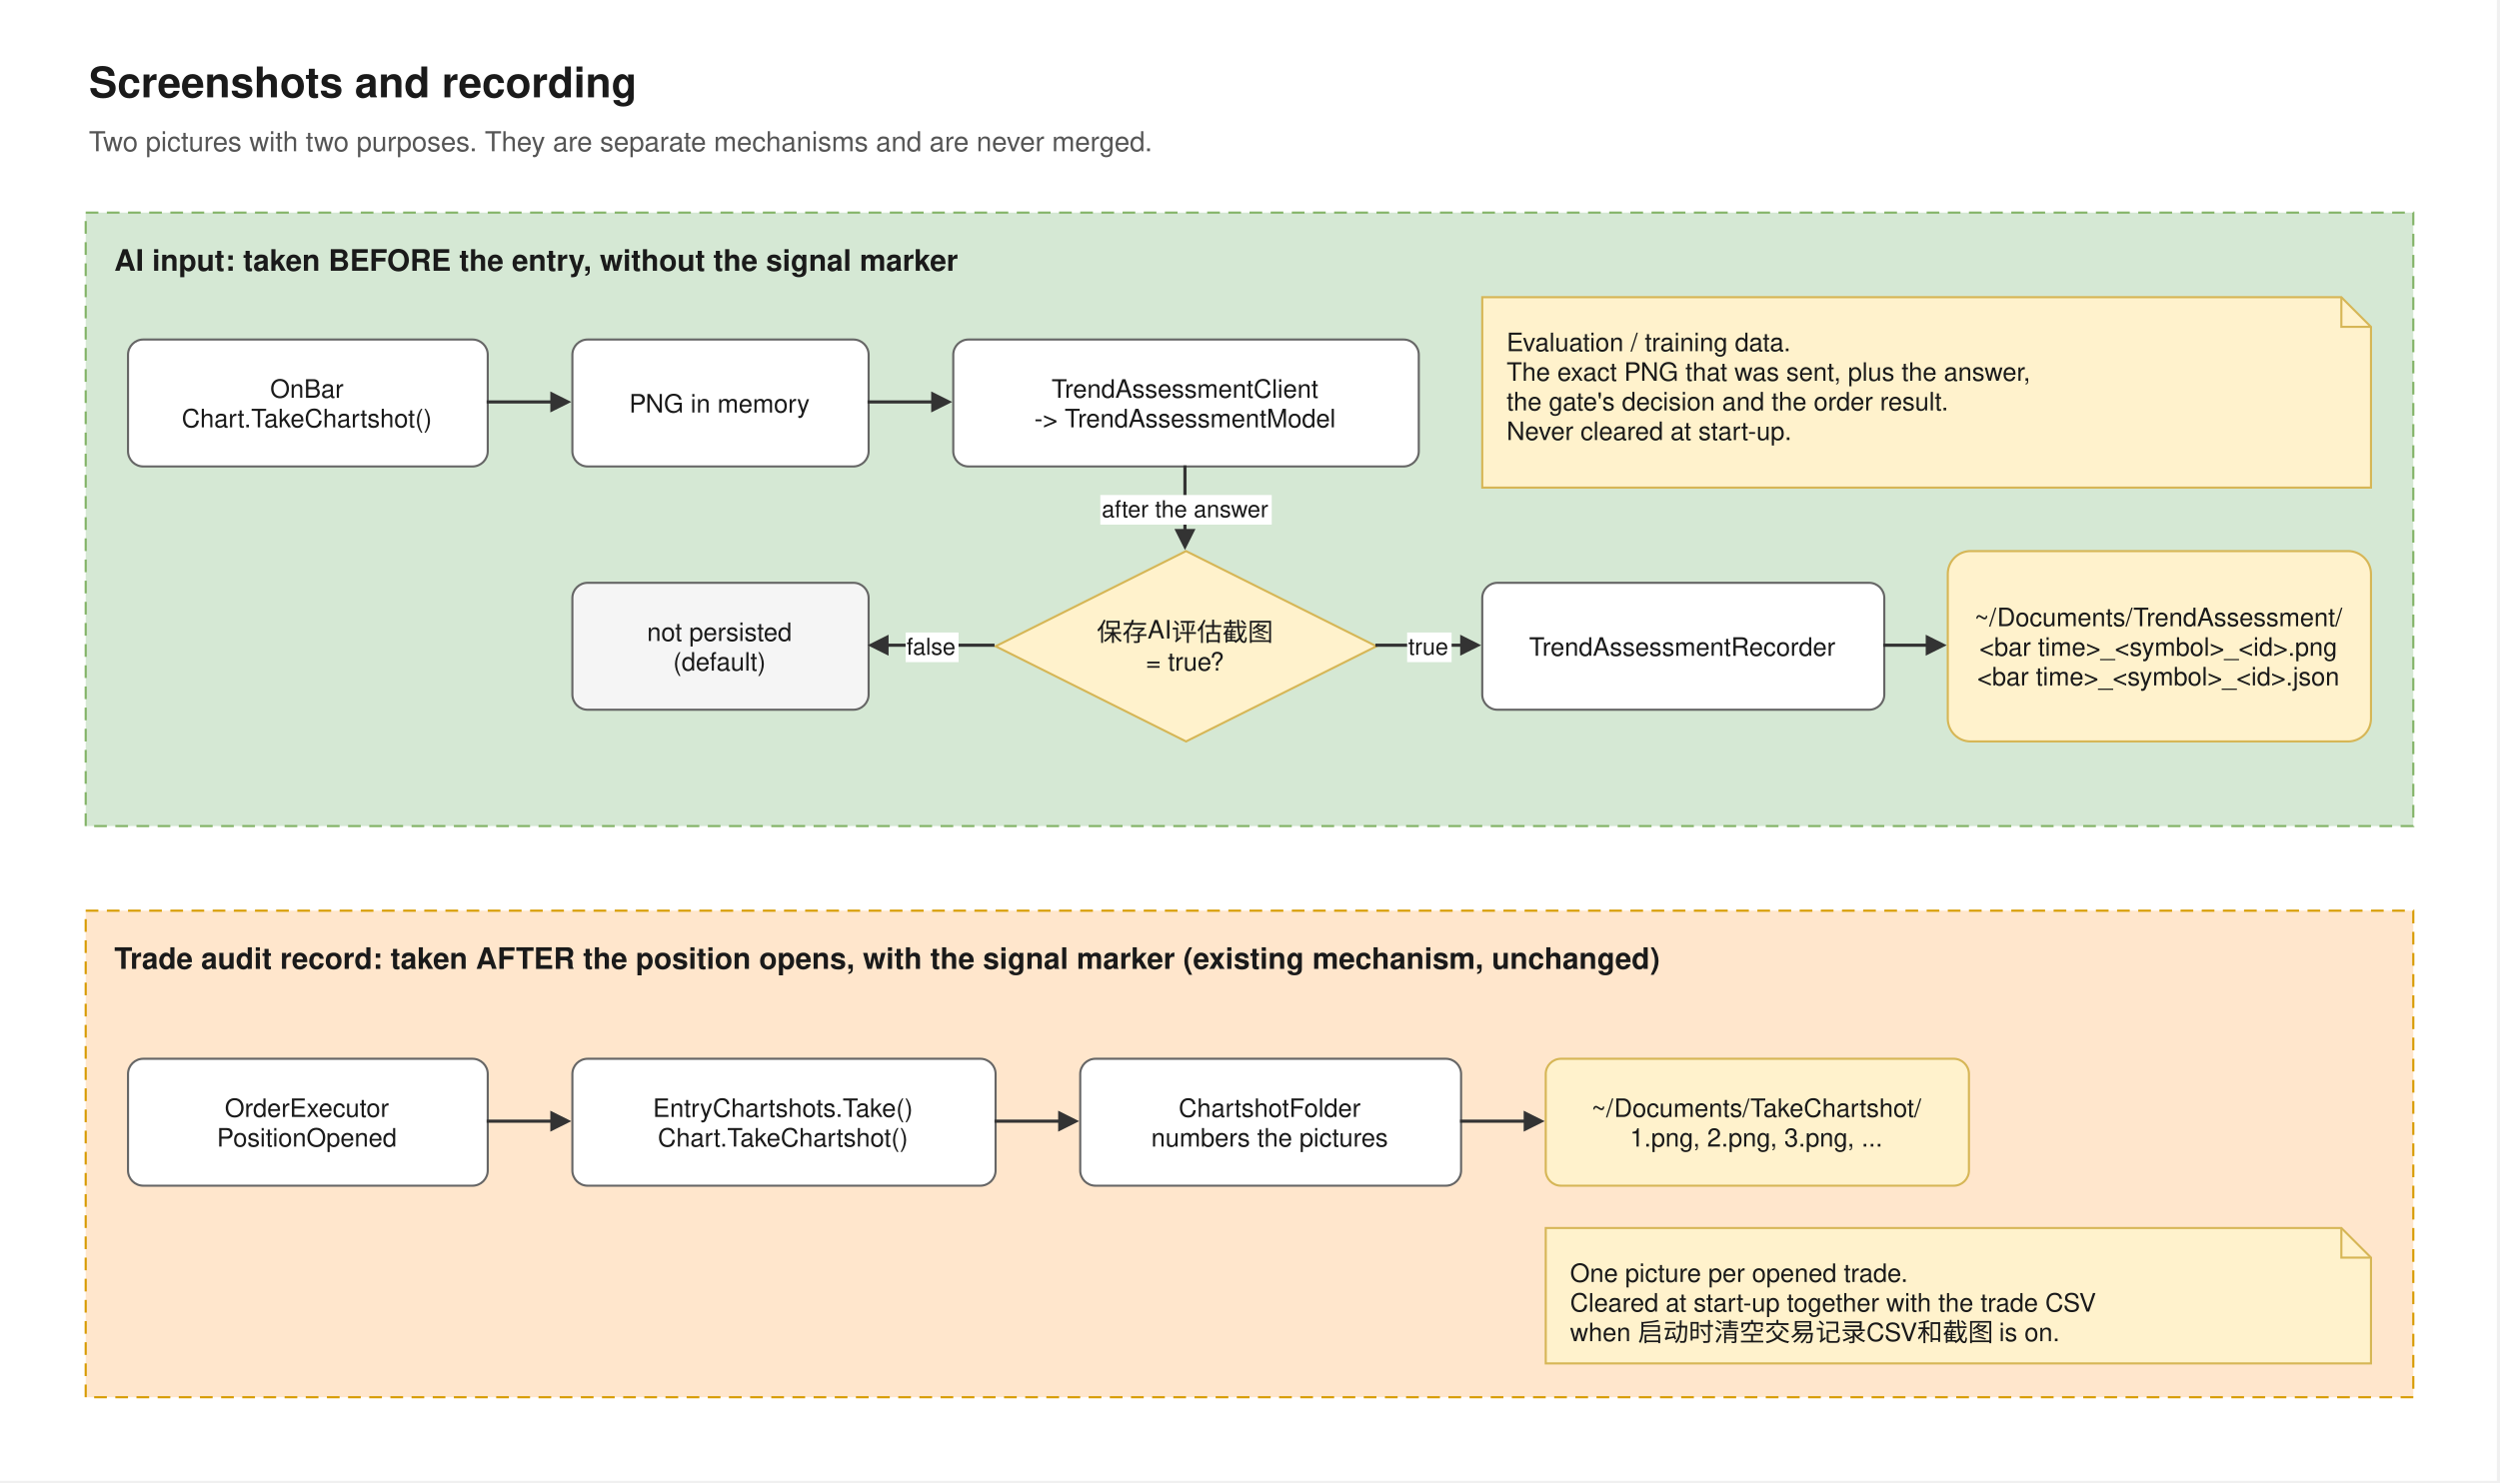
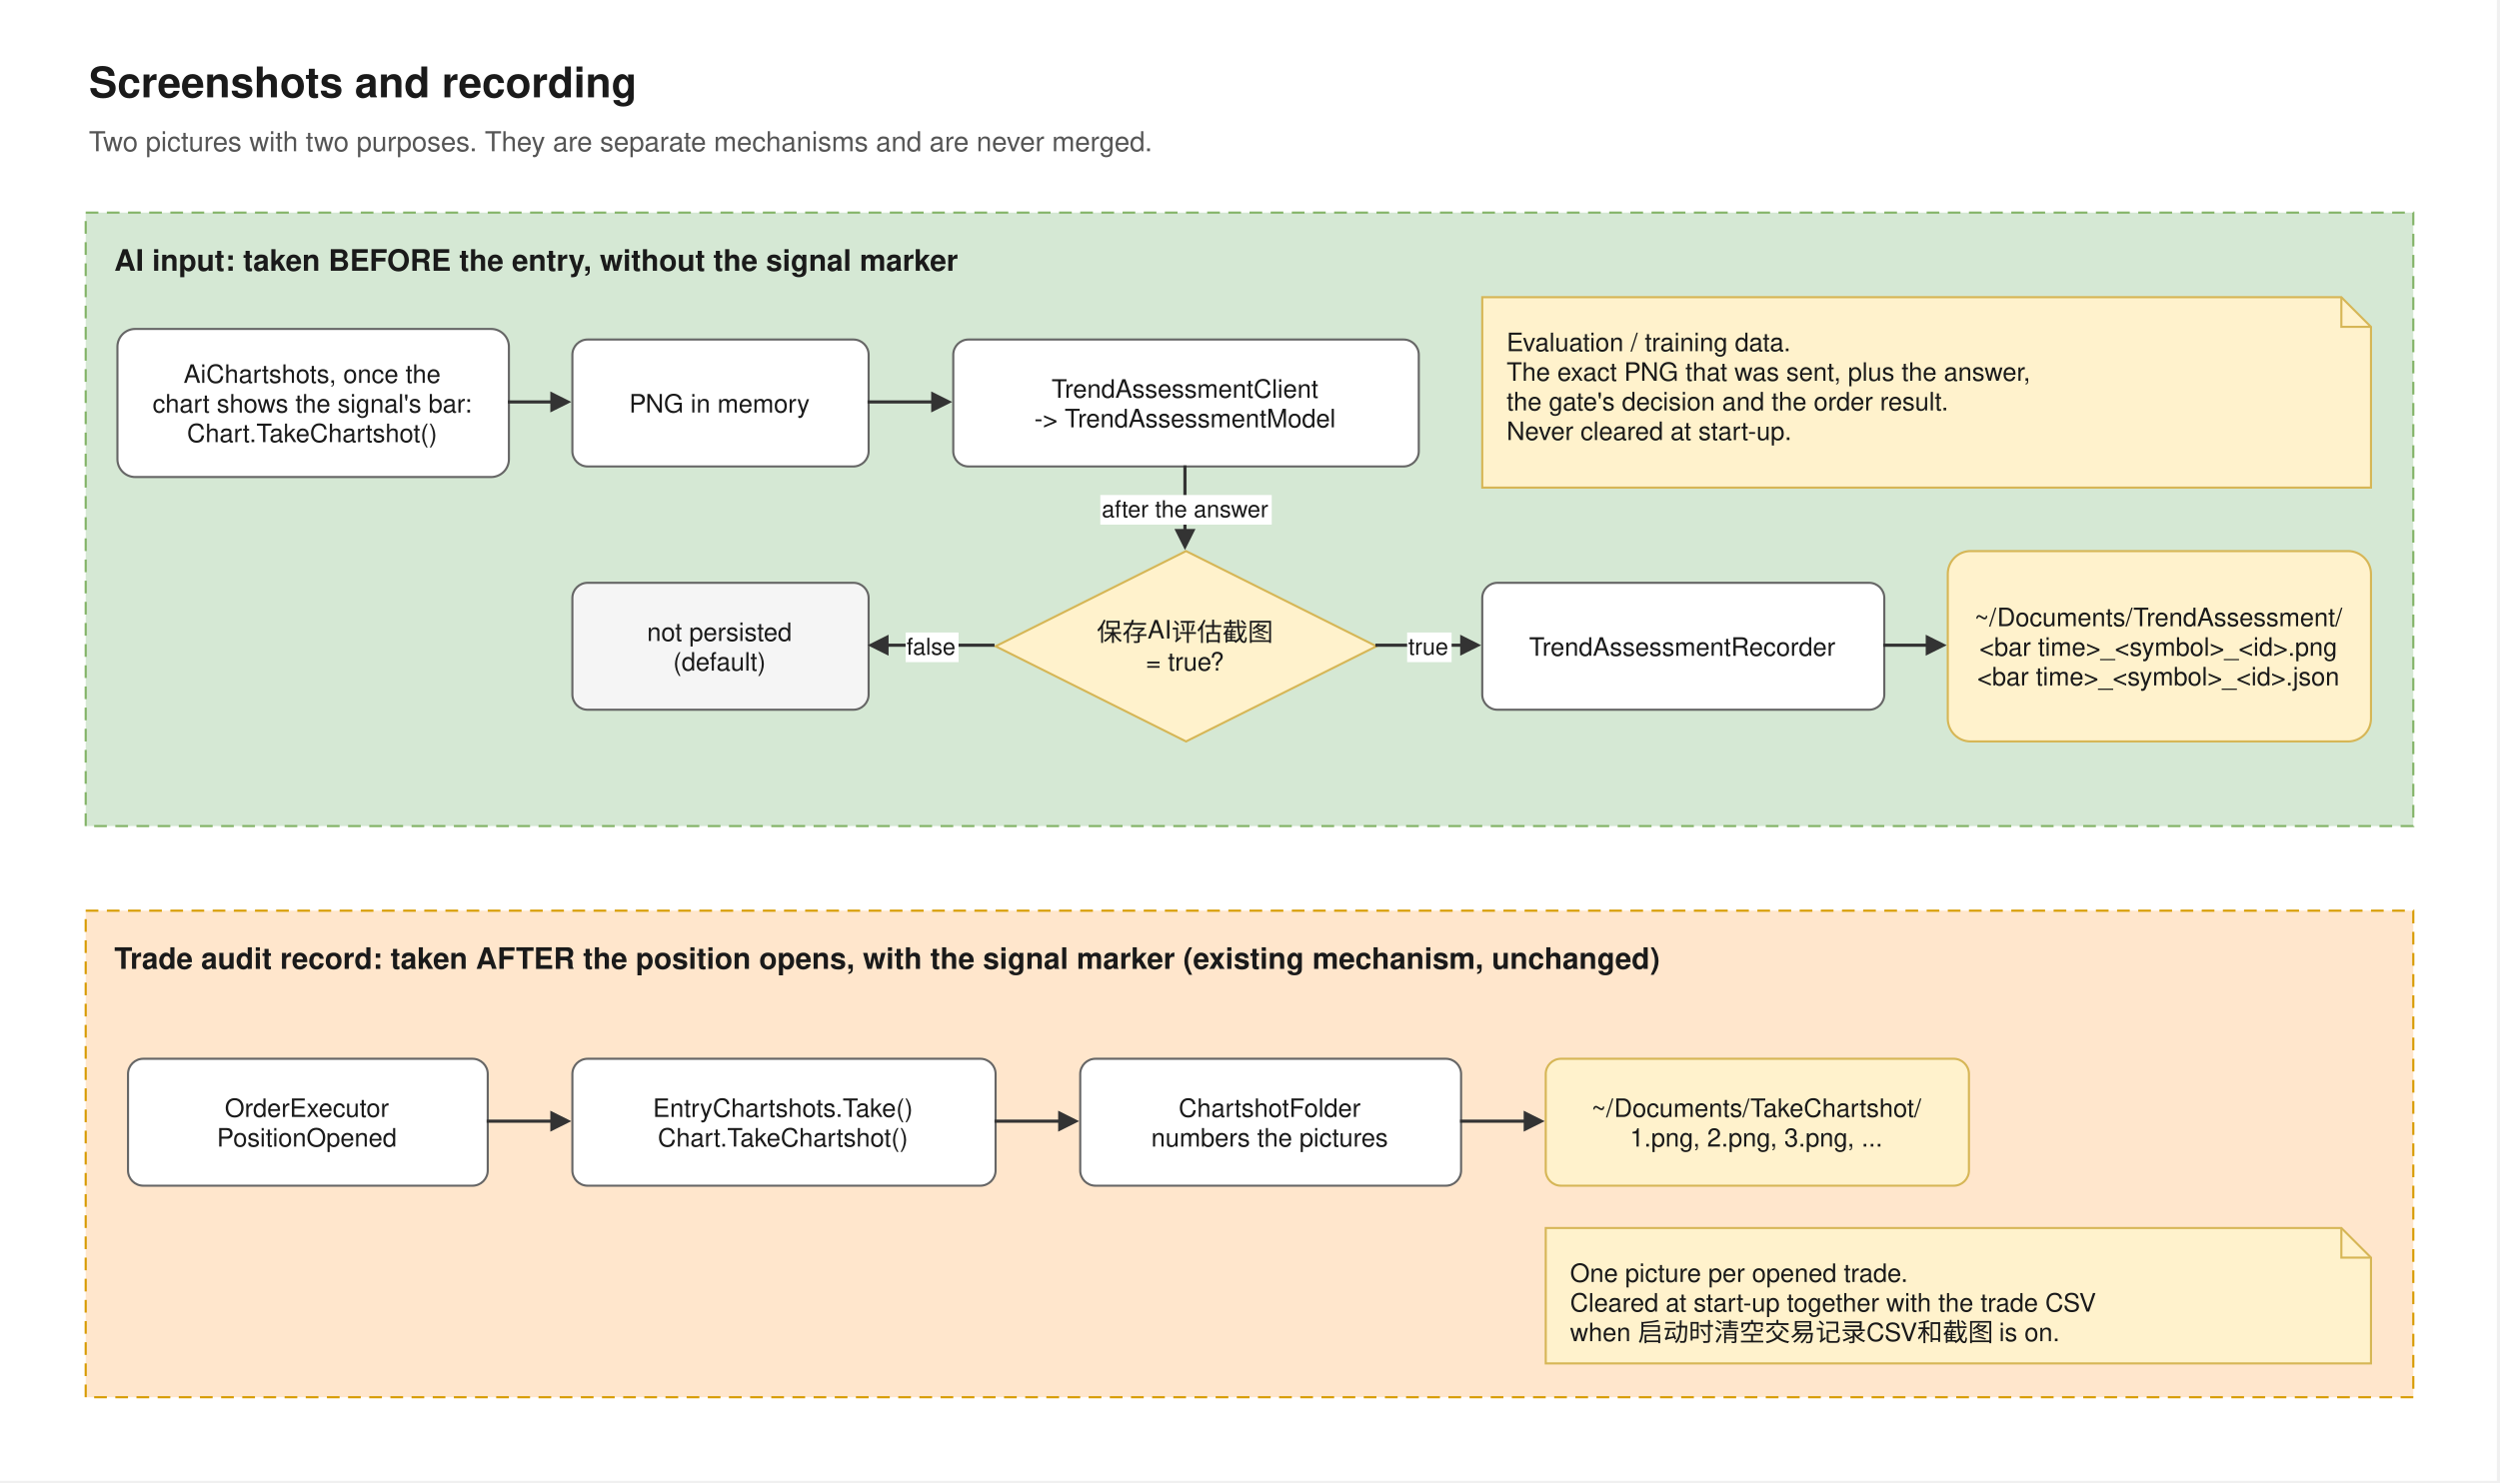
<svg xmlns="http://www.w3.org/2000/svg" style="background: transparent; background-color: transparent; color-scheme: light;" version="1.1" width="1181px" height="701px" viewBox="0 0 1181 701">
  <defs />
  <g>
    <g data-cell-id="0">
      <g data-cell-id="1">
        <g data-cell-id="p6-1">
          <g>
            <rect x="0" y="0" width="1180" height="700" fill="#ffffff" stroke="none" pointer-events="all" style="fill: rgb(255, 255, 255);" />
          </g>
        </g>
        <g data-cell-id="p6-2">
          <g>
            <rect x="40" y="20" width="1000" height="34" fill="none" stroke="none" pointer-events="all" />
          </g>
          <g>
            <g fill="#1a1a1a" font-family="Helvetica" font-weight="bold" text-anchor="start" font-size="20px" style="fill: rgb(26, 26, 26);">
              <text x="42" y="46">Screenshots and recording</text>
            </g>
          </g>
        </g>
        <g data-cell-id="p6-3">
          <g>
            <rect x="40" y="54" width="1000" height="24" fill="none" stroke="none" pointer-events="all" />
          </g>
          <g>
            <g fill="#555555" font-family="Helvetica" text-anchor="start" font-size="13px" style="fill: rgb(85, 85, 85);">
              <text x="42" y="71.5">Two pictures with two purposes. They are separate mechanisms and are never merged.</text>
            </g>
          </g>
        </g>
        <g data-cell-id="p6-4">
          <g transform="translate(0.5,0.5)">
            <rect x="40" y="100" width="1100" height="290" fill="#d5e8d4" stroke="#82b366" stroke-dasharray="6 4" pointer-events="all" style="fill: rgb(213, 232, 212); stroke: rgb(130, 179, 102);" />
          </g>
          <g>
            <g fill="#1a1a1a" font-family="Helvetica" font-weight="bold" text-anchor="start" font-size="14px" style="fill: rgb(26, 26, 26);">
              <text x="54" y="128">AI input: taken BEFORE the entry, without the signal marker</text>
            </g>
          </g>
        </g>
        <g data-cell-id="p6-5">
          <g transform="translate(0.5,0.5)">
-             <rect x="60" y="160" width="170" height="60" rx="7.2" ry="7.2" fill="#ffffff" stroke="#666666" pointer-events="all" style="fill: rgb(255, 255, 255); stroke: rgb(102, 102, 102);" />
-           </g>
-           <g>
-             <g fill="#1a1a1a" font-family="Helvetica" text-anchor="middle" font-size="12px" style="fill: rgb(26, 26, 26);">
-               <text x="145" y="188">OnBar</text>
-               <text x="145" y="202">Chart.TakeChartshot()</text>
+             <rect x="55" y="155" width="185" height="70" rx="8.4" ry="8.4" fill="#ffffff" stroke="#666666" pointer-events="all" style="fill: rgb(255, 255, 255); stroke: rgb(102, 102, 102);" />
+           </g>
+           <g>
+             <g fill="#1a1a1a" font-family="Helvetica" text-anchor="middle" font-size="12px" style="fill: rgb(26, 26, 26);">
+               <text x="147.5" y="181">AiChartshots, once the</text>
+               <text x="147.5" y="195">chart shows the signal's bar:</text>
+               <text x="147.5" y="209">Chart.TakeChartshot()</text>
            </g>
          </g>
        </g>
        <g data-cell-id="p6-6">
          <g transform="translate(0.5,0.5)">
            <rect x="270" y="160" width="140" height="60" rx="7.2" ry="7.2" fill="#ffffff" stroke="#666666" pointer-events="all" style="fill: rgb(255, 255, 255); stroke: rgb(102, 102, 102);" />
          </g>
          <g>
            <g fill="#1a1a1a" font-family="Helvetica" text-anchor="middle" font-size="12px" style="fill: rgb(26, 26, 26);">
              <text x="340" y="195">PNG in memory</text>
            </g>
          </g>
        </g>
        <g data-cell-id="p6-7">
          <g transform="translate(0.5,0.5)">
            <rect x="450" y="160" width="220" height="60" rx="7.2" ry="7.2" fill="#ffffff" stroke="#666666" pointer-events="all" style="fill: rgb(255, 255, 255); stroke: rgb(102, 102, 102);" />
          </g>
          <g>
            <g fill="#1a1a1a" font-family="Helvetica" text-anchor="middle" font-size="12px" style="fill: rgb(26, 26, 26);">
              <text x="560" y="188">TrendAssessmentClient</text>
              <text x="560" y="202">-&gt;  TrendAssessmentModel</text>
            </g>
          </g>
        </g>
        <g data-cell-id="p6-8">
          <g transform="translate(0.5,0.5)">
            <path d="M 560 260 L 650 305 L 560 350 L 470 305 Z" fill="#fff2cc" stroke="#d6b656" stroke-miterlimit="10" pointer-events="all" style="fill: rgb(255, 242, 204); stroke: rgb(214, 182, 86);" />
          </g>
          <g>
            <g fill="#1a1a1a" font-family="Helvetica" text-anchor="middle" font-size="12px" style="fill: rgb(26, 26, 26);">
              <text x="560" y="303">保存AI评估截图</text>
              <text x="560" y="317">= true?</text>
            </g>
          </g>
        </g>
        <g data-cell-id="p6-9">
          <g transform="translate(0.5,0.5)">
            <rect x="270" y="275" width="140" height="60" rx="7.2" ry="7.2" fill="#f5f5f5" stroke="#666666" pointer-events="all" style="fill: rgb(245, 245, 245); stroke: rgb(102, 102, 102);" />
          </g>
          <g>
            <g fill="#1a1a1a" font-family="Helvetica" text-anchor="middle" font-size="12px" style="fill: rgb(26, 26, 26);">
              <text x="340" y="303">not persisted</text>
              <text x="340" y="317">(default)</text>
            </g>
          </g>
        </g>
        <g data-cell-id="p6-10">
          <g transform="translate(0.5,0.5)">
            <rect x="700" y="275" width="190" height="60" rx="7.2" ry="7.2" fill="#ffffff" stroke="#666666" pointer-events="all" style="fill: rgb(255, 255, 255); stroke: rgb(102, 102, 102);" />
          </g>
          <g>
            <g fill="#1a1a1a" font-family="Helvetica" text-anchor="middle" font-size="12px" style="fill: rgb(26, 26, 26);">
              <text x="795" y="310">TrendAssessmentRecorder</text>
            </g>
          </g>
        </g>
        <g data-cell-id="p6-11">
          <g transform="translate(0.5,0.5)">
            <rect x="920" y="260" width="200" height="90" rx="10.8" ry="10.8" fill="#fff2cc" stroke="#d6b656" pointer-events="all" style="fill: rgb(255, 242, 204); stroke: rgb(214, 182, 86);" />
          </g>
          <g>
            <g fill="#1a1a1a" font-family="Helvetica" text-anchor="middle" font-size="12px" style="fill: rgb(26, 26, 26);">
              <text x="1020" y="296">~/Documents/TrendAssessment/</text>
              <text x="1020" y="310">&lt;bar time&gt;_&lt;symbol&gt;_&lt;id&gt;.png</text>
              <text x="1020" y="324">&lt;bar time&gt;_&lt;symbol&gt;_&lt;id&gt;.json</text>
            </g>
          </g>
        </g>
        <g data-cell-id="p6-12">
          <g transform="translate(0.5,0.5)">
            <path d="M 700 140 L 1106 140 L 1120 154 L 1120 230 L 700 230 L 700 140 Z" fill="#fff2cc" stroke="#d6b656" stroke-miterlimit="10" pointer-events="all" style="fill: rgb(255, 242, 204); stroke: rgb(214, 182, 86);" />
            <path d="M 1106 140 L 1106 154 L 1120 154" fill="none" stroke="#d6b656" stroke-miterlimit="10" pointer-events="all" style="stroke: rgb(214, 182, 86);" />
          </g>
          <g>
            <g fill="#1a1a1a" font-family="Helvetica" text-anchor="start" font-size="12px" style="fill: rgb(26, 26, 26);">
              <text x="712" y="166">Evaluation / training data.</text>
              <text x="712" y="180">The exact PNG that was sent, plus the answer,</text>
              <text x="712" y="194">the gate's decision and the order result.</text>
              <text x="712" y="208">Never cleared at start-up.</text>
            </g>
          </g>
        </g>
        <g data-cell-id="p6-13">
          <g>
-             <path d="M 230 190 L 260.82 190" fill="none" stroke="#333333" stroke-width="1.5" stroke-miterlimit="10" pointer-events="stroke" style="stroke: rgb(51, 51, 51);" />
+             <path d="M 240 190 L 260.82 190" fill="none" stroke="#333333" stroke-width="1.5" stroke-miterlimit="10" pointer-events="stroke" style="stroke: rgb(51, 51, 51);" />
            <path d="M 268.32 190 L 260.82 193.75 L 260.82 186.25 Z" fill="#333333" stroke="#333333" stroke-width="1.5" stroke-miterlimit="10" pointer-events="all" style="fill: rgb(51, 51, 51); stroke: rgb(51, 51, 51);" />
          </g>
        </g>
        <g data-cell-id="p6-14">
          <g>
            <path d="M 410 190 L 440.82 190" fill="none" stroke="#333333" stroke-width="1.5" stroke-miterlimit="10" pointer-events="stroke" style="stroke: rgb(51, 51, 51);" />
            <path d="M 448.32 190 L 440.82 193.75 L 440.82 186.25 Z" fill="#333333" stroke="#333333" stroke-width="1.5" stroke-miterlimit="10" pointer-events="all" style="fill: rgb(51, 51, 51); stroke: rgb(51, 51, 51);" />
          </g>
        </g>
        <g data-cell-id="p6-15">
          <g>
            <path d="M 560 220 L 560 250.82" fill="none" stroke="#333333" stroke-width="1.5" stroke-miterlimit="10" pointer-events="stroke" style="stroke: rgb(51, 51, 51);" />
            <path d="M 560 258.32 L 556.25 250.82 L 563.75 250.82 Z" fill="#333333" stroke="#333333" stroke-width="1.5" stroke-miterlimit="10" pointer-events="all" style="fill: rgb(51, 51, 51); stroke: rgb(51, 51, 51);" />
          </g>
          <g>
            <g fill="#1a1a1a" font-family="Helvetica" text-anchor="middle" font-size="11px" style="fill: rgb(26, 26, 26);">
              <rect fill="#ffffff" stroke="none" x="520" y="234" width="81" height="14" stroke-width="0" style="fill: rgb(255, 255, 255);" />
              <text x="560" y="244.5">after the answer</text>
            </g>
          </g>
        </g>
        <g data-cell-id="p6-16">
          <g>
            <path d="M 470 305 L 419.18 305" fill="none" stroke="#333333" stroke-width="1.5" stroke-miterlimit="10" pointer-events="stroke" style="stroke: rgb(51, 51, 51);" />
            <path d="M 411.68 305 L 419.18 301.25 L 419.18 308.75 Z" fill="#333333" stroke="#333333" stroke-width="1.5" stroke-miterlimit="10" pointer-events="all" style="fill: rgb(51, 51, 51); stroke: rgb(51, 51, 51);" />
          </g>
          <g>
            <g fill="#1a1a1a" font-family="Helvetica" text-anchor="middle" font-size="11px" style="fill: rgb(26, 26, 26);">
              <rect fill="#ffffff" stroke="none" x="428" y="299" width="25" height="14" stroke-width="0" style="fill: rgb(255, 255, 255);" />
              <text x="440" y="309.5">false</text>
            </g>
          </g>
        </g>
        <g data-cell-id="p6-17">
          <g>
            <path d="M 650 305 L 690.82 305" fill="none" stroke="#333333" stroke-width="1.5" stroke-miterlimit="10" pointer-events="stroke" style="stroke: rgb(51, 51, 51);" />
            <path d="M 698.32 305 L 690.82 308.75 L 690.82 301.25 Z" fill="#333333" stroke="#333333" stroke-width="1.5" stroke-miterlimit="10" pointer-events="all" style="fill: rgb(51, 51, 51); stroke: rgb(51, 51, 51);" />
          </g>
          <g>
            <g fill="#1a1a1a" font-family="Helvetica" text-anchor="middle" font-size="11px" style="fill: rgb(26, 26, 26);">
              <rect fill="#ffffff" stroke="none" x="665" y="299" width="21" height="14" stroke-width="0" style="fill: rgb(255, 255, 255);" />
              <text x="675" y="309.5">true</text>
            </g>
          </g>
        </g>
        <g data-cell-id="p6-18">
          <g>
            <path d="M 890 305 L 910.82 305" fill="none" stroke="#333333" stroke-width="1.5" stroke-miterlimit="10" pointer-events="stroke" style="stroke: rgb(51, 51, 51);" />
            <path d="M 918.32 305 L 910.82 308.75 L 910.82 301.25 Z" fill="#333333" stroke="#333333" stroke-width="1.5" stroke-miterlimit="10" pointer-events="all" style="fill: rgb(51, 51, 51); stroke: rgb(51, 51, 51);" />
          </g>
        </g>
        <g data-cell-id="p6-19">
          <g transform="translate(0.5,0.5)">
            <rect x="40" y="430" width="1100" height="230" fill="#ffe6cc" stroke="#d79b00" stroke-dasharray="6 4" pointer-events="all" style="fill: rgb(255, 230, 204); stroke: rgb(215, 155, 0);" />
          </g>
          <g>
            <g fill="#1a1a1a" font-family="Helvetica" font-weight="bold" text-anchor="start" font-size="14px" style="fill: rgb(26, 26, 26);">
              <text x="54" y="458">Trade audit record: taken AFTER the position opens, with the signal marker (existing mechanism, unchanged)</text>
            </g>
          </g>
        </g>
        <g data-cell-id="p6-20">
          <g transform="translate(0.5,0.5)">
            <rect x="60" y="500" width="170" height="60" rx="7.2" ry="7.2" fill="#ffffff" stroke="#666666" pointer-events="all" style="fill: rgb(255, 255, 255); stroke: rgb(102, 102, 102);" />
          </g>
          <g>
            <g fill="#1a1a1a" font-family="Helvetica" text-anchor="middle" font-size="12px" style="fill: rgb(26, 26, 26);">
              <text x="145" y="528">OrderExecutor</text>
              <text x="145" y="542">PositionOpened</text>
            </g>
          </g>
        </g>
        <g data-cell-id="p6-21">
          <g transform="translate(0.5,0.5)">
            <rect x="270" y="500" width="200" height="60" rx="7.2" ry="7.2" fill="#ffffff" stroke="#666666" pointer-events="all" style="fill: rgb(255, 255, 255); stroke: rgb(102, 102, 102);" />
          </g>
          <g>
            <g fill="#1a1a1a" font-family="Helvetica" text-anchor="middle" font-size="12px" style="fill: rgb(26, 26, 26);">
              <text x="370" y="528">EntryChartshots.Take()</text>
              <text x="370" y="542">Chart.TakeChartshot()</text>
            </g>
          </g>
        </g>
        <g data-cell-id="p6-22">
          <g transform="translate(0.5,0.5)">
            <rect x="510" y="500" width="180" height="60" rx="7.2" ry="7.2" fill="#ffffff" stroke="#666666" pointer-events="all" style="fill: rgb(255, 255, 255); stroke: rgb(102, 102, 102);" />
          </g>
          <g>
            <g fill="#1a1a1a" font-family="Helvetica" text-anchor="middle" font-size="12px" style="fill: rgb(26, 26, 26);">
              <text x="600" y="528">ChartshotFolder</text>
              <text x="600" y="542">numbers the pictures</text>
            </g>
          </g>
        </g>
        <g data-cell-id="p6-23">
          <g transform="translate(0.5,0.5)">
            <rect x="730" y="500" width="200" height="60" rx="7.2" ry="7.2" fill="#fff2cc" stroke="#d6b656" pointer-events="all" style="fill: rgb(255, 242, 204); stroke: rgb(214, 182, 86);" />
          </g>
          <g>
            <g fill="#1a1a1a" font-family="Helvetica" text-anchor="middle" font-size="12px" style="fill: rgb(26, 26, 26);">
              <text x="830" y="528">~/Documents/TakeChartshot/</text>
              <text x="830" y="542">1.png, 2.png, 3.png, ...</text>
            </g>
          </g>
        </g>
        <g data-cell-id="p6-24">
          <g transform="translate(0.5,0.5)">
            <path d="M 730 580 L 1106 580 L 1120 594 L 1120 644 L 730 644 L 730 580 Z" fill="#fff2cc" stroke="#d6b656" stroke-miterlimit="10" pointer-events="all" style="fill: rgb(255, 242, 204); stroke: rgb(214, 182, 86);" />
            <path d="M 1106 580 L 1106 594 L 1120 594" fill="none" stroke="#d6b656" stroke-miterlimit="10" pointer-events="all" style="stroke: rgb(214, 182, 86);" />
          </g>
          <g>
            <g fill="#1a1a1a" font-family="Helvetica" text-anchor="start" font-size="12px" style="fill: rgb(26, 26, 26);">
              <text x="742" y="606">One picture per opened trade.</text>
              <text x="742" y="620">Cleared at start-up together with the trade CSV</text>
              <text x="742" y="634">when 启动时清空交易记录CSV和截图 is on.</text>
            </g>
          </g>
        </g>
        <g data-cell-id="p6-25">
          <g>
            <path d="M 230 530 L 260.82 530" fill="none" stroke="#333333" stroke-width="1.5" stroke-miterlimit="10" pointer-events="stroke" style="stroke: rgb(51, 51, 51);" />
            <path d="M 268.32 530 L 260.82 533.75 L 260.82 526.25 Z" fill="#333333" stroke="#333333" stroke-width="1.5" stroke-miterlimit="10" pointer-events="all" style="fill: rgb(51, 51, 51); stroke: rgb(51, 51, 51);" />
          </g>
        </g>
        <g data-cell-id="p6-26">
          <g>
            <path d="M 470 530 L 500.82 530" fill="none" stroke="#333333" stroke-width="1.5" stroke-miterlimit="10" pointer-events="stroke" style="stroke: rgb(51, 51, 51);" />
            <path d="M 508.32 530 L 500.82 533.75 L 500.82 526.25 Z" fill="#333333" stroke="#333333" stroke-width="1.5" stroke-miterlimit="10" pointer-events="all" style="fill: rgb(51, 51, 51); stroke: rgb(51, 51, 51);" />
          </g>
        </g>
        <g data-cell-id="p6-27">
          <g>
            <path d="M 690 530 L 720.82 530" fill="none" stroke="#333333" stroke-width="1.5" stroke-miterlimit="10" pointer-events="stroke" style="stroke: rgb(51, 51, 51);" />
            <path d="M 728.32 530 L 720.82 533.75 L 720.82 526.25 Z" fill="#333333" stroke="#333333" stroke-width="1.5" stroke-miterlimit="10" pointer-events="all" style="fill: rgb(51, 51, 51); stroke: rgb(51, 51, 51);" />
          </g>
        </g>
      </g>
    </g>
  </g>
</svg>
